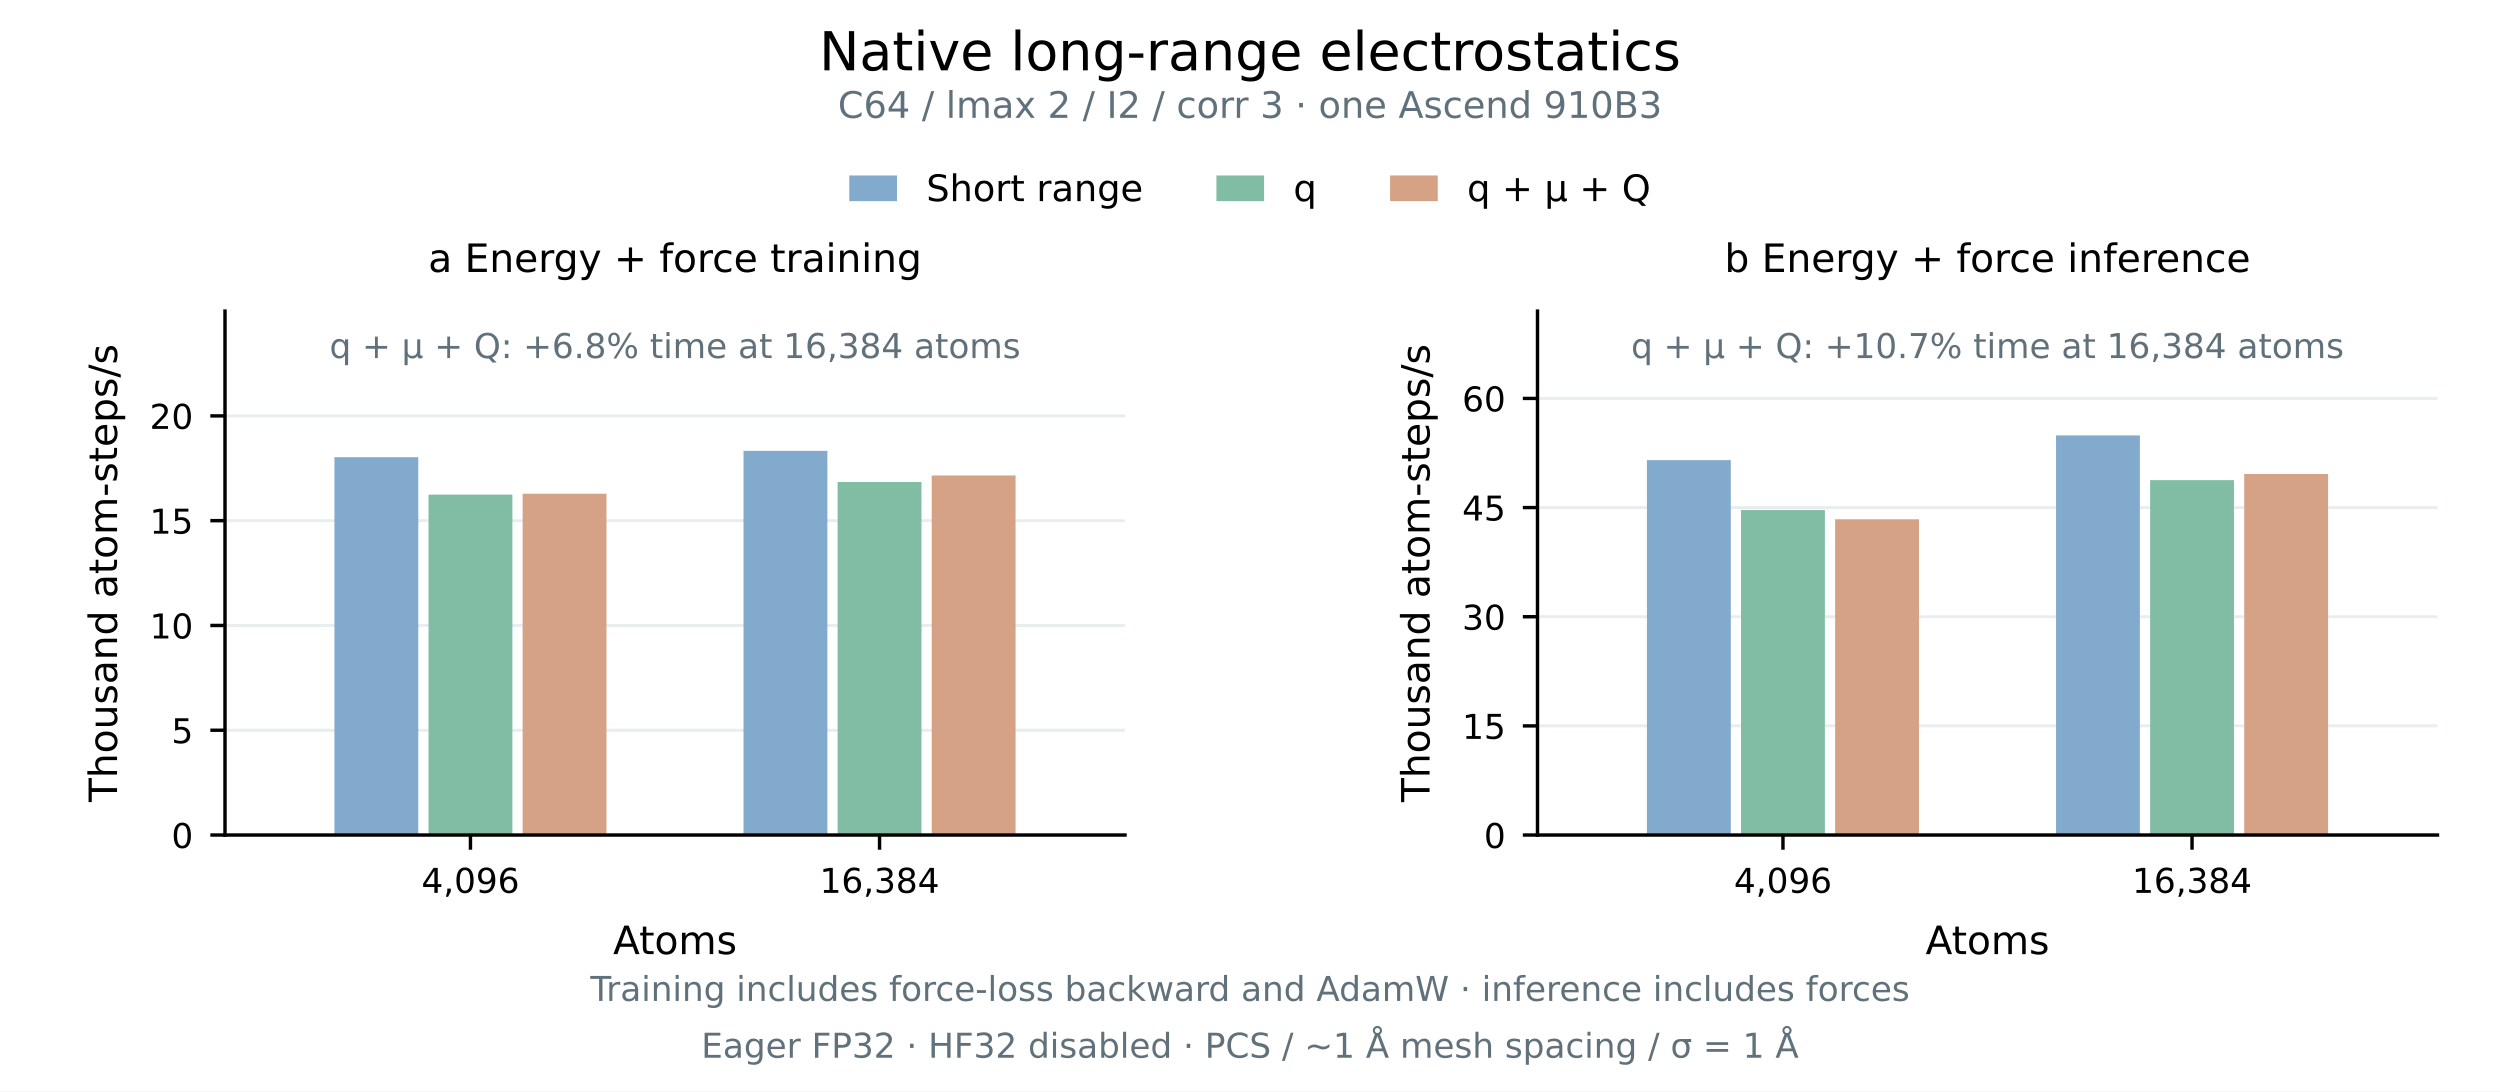
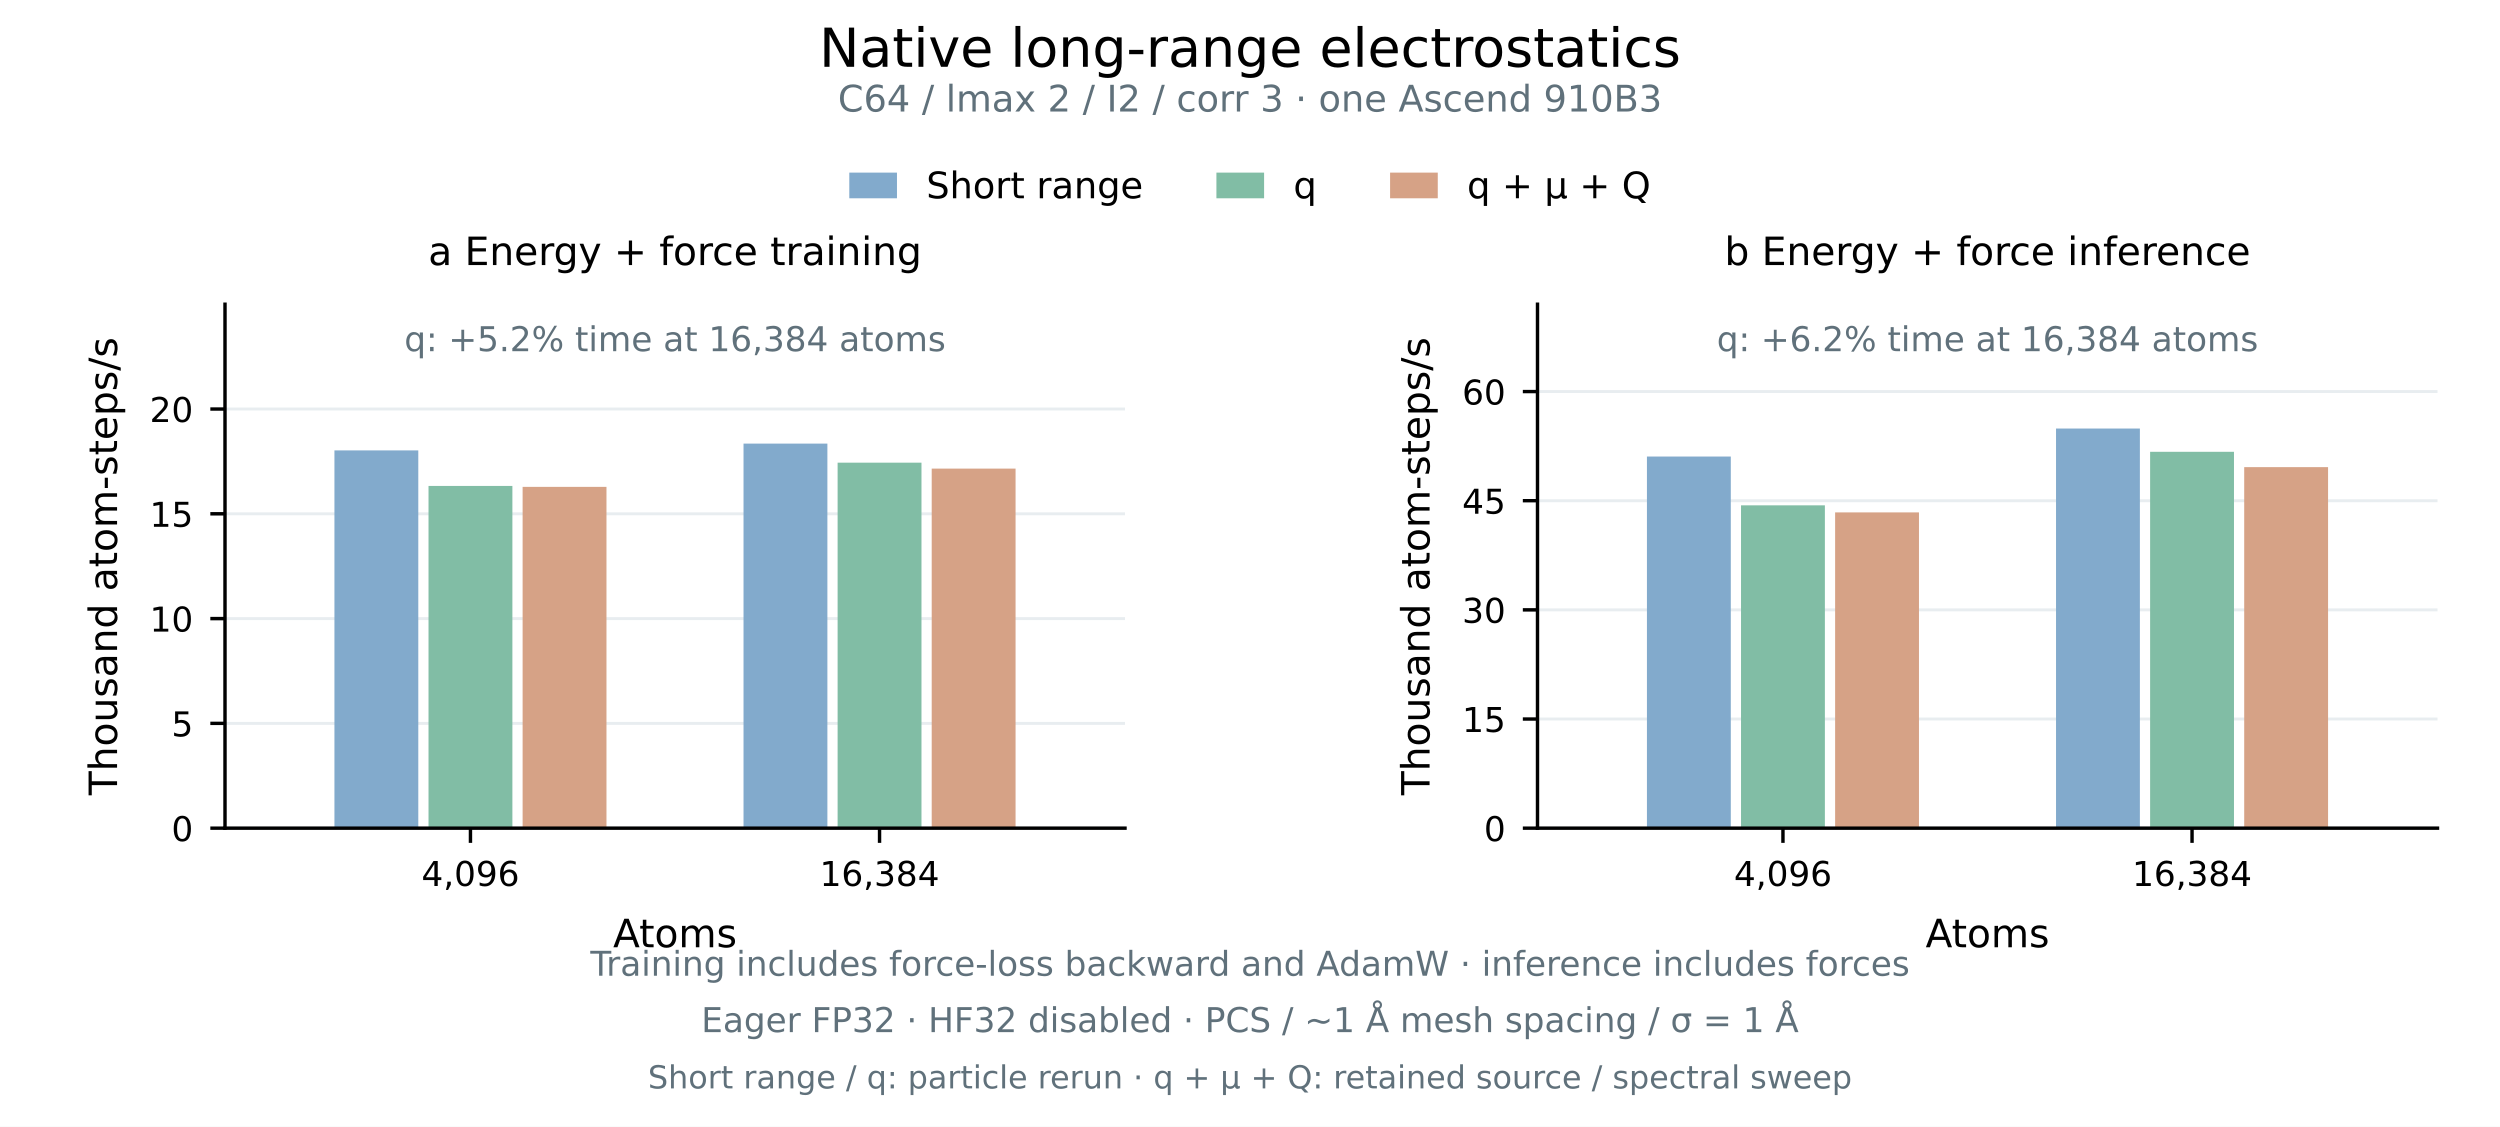
- <svg xmlns="http://www.w3.org/2000/svg" xmlns:xlink="http://www.w3.org/1999/xlink" width="511.2pt" height="223.2pt" viewBox="0 0 511.2 223.2" version="1.1">
+ <svg xmlns="http://www.w3.org/2000/svg" xmlns:xlink="http://www.w3.org/1999/xlink" width="511.2pt" height="230.4pt" viewBox="0 0 511.2 230.4" version="1.1">
  <defs>
    <style type="text/css">*{stroke-linejoin: round; stroke-linecap: butt}</style>
  </defs>
  <g id="figure_1">
    <g id="patch_1">
-       <path d="M 0 223.2 L 511.2 223.2 L 511.2 0 L 0 0 z " style="fill: #ffffff" />
+       <path d="M 0 230.4 L 511.2 230.4 L 511.2 0 L 0 0 z " style="fill: #ffffff" />
    </g>
    <g id="axes_1">
      <g id="patch_2">
-         <path d="M 46.008 170.748 L 230.04 170.748 L 230.04 63.612 L 46.008 63.612 z " style="fill: #ffffff" />
+         <path d="M 46.008 169.344 L 230.04 169.344 L 230.04 62.208 L 46.008 62.208 z " style="fill: #ffffff" />
      </g>
      <g id="matplotlib.axis_1">
        <g id="xtick_1">
          <g id="line2d_1">
            <defs>
-               <path id="m58e9a5af7b" d="M 0 0 L 0 3 " style="stroke: #000000; stroke-width: 0.7" />
+               <path id="m7600a6f71d" d="M 0 0 L 0 3 " style="stroke: #000000; stroke-width: 0.7" />
            </defs>
            <g>
-               <use xlink:href="#m58e9a5af7b" x="96.199" y="170.748" style="stroke: #000000; stroke-width: 0.7" />
+               <use xlink:href="#m7600a6f71d" x="96.199" y="169.344" style="stroke: #000000; stroke-width: 0.7" />
            </g>
          </g>
          <g id="text_1">
-             <text style="font-size: 7px; font-family: 'DejaVu Sans'; text-anchor: middle" x="96.199" y="182.567" transform="rotate(-0 96.19854 182.5669)">4,096</text>
+             <text style="font-size: 7px; font-family: 'DejaVu Sans'; text-anchor: middle" x="96.199" y="181.163" transform="rotate(-0 96.19854 181.1629)">4,096</text>
          </g>
        </g>
        <g id="xtick_2">
          <g id="line2d_2">
            <g>
-               <use xlink:href="#m58e9a5af7b" x="179.849" y="170.748" style="stroke: #000000; stroke-width: 0.7" />
+               <use xlink:href="#m7600a6f71d" x="179.849" y="169.344" style="stroke: #000000; stroke-width: 0.7" />
            </g>
          </g>
          <g id="text_2">
-             <text style="font-size: 7px; font-family: 'DejaVu Sans'; text-anchor: middle" x="179.849" y="182.567" transform="rotate(-0 179.8495 182.5669)">16,384</text>
+             <text style="font-size: 7px; font-family: 'DejaVu Sans'; text-anchor: middle" x="179.849" y="181.163" transform="rotate(-0 179.8495 181.1629)">16,384</text>
          </g>
        </g>
        <g id="text_3">
-           <text style="font-size: 8px; font-family: 'DejaVu Sans'; text-anchor: middle" x="138.024" y="195.101" transform="rotate(-0 138.024 195.1014)">Atoms</text>
+           <text style="font-size: 8px; font-family: 'DejaVu Sans'; text-anchor: middle" x="138.024" y="193.697" transform="rotate(-0 138.024 193.6974)">Atoms</text>
        </g>
      </g>
      <g id="matplotlib.axis_2">
        <g id="ytick_1">
          <g id="line2d_3">
-             <path d="M 46.008 170.748 L 230.04 170.748 " clip-path="url(#pbf0cbcaa6a)" style="fill: none; stroke: #e8edf0; stroke-width: 0.6; stroke-linecap: square" />
+             <path d="M 46.008 169.344 L 230.04 169.344 " clip-path="url(#p1170fbe0c0)" style="fill: none; stroke: #e8edf0; stroke-width: 0.6; stroke-linecap: square" />
          </g>
          <g id="line2d_4">
            <defs>
-               <path id="m2e63975d95" d="M 0 0 L -3 0 " style="stroke: #000000; stroke-width: 0.7" />
+               <path id="m09fb574adb" d="M 0 0 L -3 0 " style="stroke: #000000; stroke-width: 0.7" />
            </defs>
            <g>
-               <use xlink:href="#m2e63975d95" x="46.008" y="170.748" style="stroke: #000000; stroke-width: 0.7" />
+               <use xlink:href="#m09fb574adb" x="46.008" y="169.344" style="stroke: #000000; stroke-width: 0.7" />
            </g>
          </g>
          <g id="text_4">
-             <text style="font-size: 7px; font-family: 'DejaVu Sans'; text-anchor: end" x="39.508" y="173.407" transform="rotate(-0 39.508 173.4075)">0</text>
+             <text style="font-size: 7px; font-family: 'DejaVu Sans'; text-anchor: end" x="39.508" y="172.003" transform="rotate(-0 39.508 172.0035)">0</text>
          </g>
        </g>
        <g id="ytick_2">
          <g id="line2d_5">
-             <path d="M 46.008 149.321 L 230.04 149.321 " clip-path="url(#pbf0cbcaa6a)" style="fill: none; stroke: #e8edf0; stroke-width: 0.6; stroke-linecap: square" />
+             <path d="M 46.008 147.917 L 230.04 147.917 " clip-path="url(#p1170fbe0c0)" style="fill: none; stroke: #e8edf0; stroke-width: 0.6; stroke-linecap: square" />
          </g>
          <g id="line2d_6">
            <g>
-               <use xlink:href="#m2e63975d95" x="46.008" y="149.321" style="stroke: #000000; stroke-width: 0.7" />
+               <use xlink:href="#m09fb574adb" x="46.008" y="147.917" style="stroke: #000000; stroke-width: 0.7" />
            </g>
          </g>
          <g id="text_5">
-             <text style="font-size: 7px; font-family: 'DejaVu Sans'; text-anchor: end" x="39.508" y="151.98" transform="rotate(-0 39.508 151.9803)">5</text>
+             <text style="font-size: 7px; font-family: 'DejaVu Sans'; text-anchor: end" x="39.508" y="150.576" transform="rotate(-0 39.508 150.5763)">5</text>
          </g>
        </g>
        <g id="ytick_3">
          <g id="line2d_7">
-             <path d="M 46.008 127.894 L 230.04 127.894 " clip-path="url(#pbf0cbcaa6a)" style="fill: none; stroke: #e8edf0; stroke-width: 0.6; stroke-linecap: square" />
+             <path d="M 46.008 126.49 L 230.04 126.49 " clip-path="url(#p1170fbe0c0)" style="fill: none; stroke: #e8edf0; stroke-width: 0.6; stroke-linecap: square" />
          </g>
          <g id="line2d_8">
            <g>
-               <use xlink:href="#m2e63975d95" x="46.008" y="127.894" style="stroke: #000000; stroke-width: 0.7" />
+               <use xlink:href="#m09fb574adb" x="46.008" y="126.49" style="stroke: #000000; stroke-width: 0.7" />
            </g>
          </g>
          <g id="text_6">
-             <text style="font-size: 7px; font-family: 'DejaVu Sans'; text-anchor: end" x="39.508" y="130.553" transform="rotate(-0 39.508 130.5531)">10</text>
+             <text style="font-size: 7px; font-family: 'DejaVu Sans'; text-anchor: end" x="39.508" y="129.149" transform="rotate(-0 39.508 129.1491)">10</text>
          </g>
        </g>
        <g id="ytick_4">
          <g id="line2d_9">
-             <path d="M 46.008 106.466 L 230.04 106.466 " clip-path="url(#pbf0cbcaa6a)" style="fill: none; stroke: #e8edf0; stroke-width: 0.6; stroke-linecap: square" />
+             <path d="M 46.008 105.062 L 230.04 105.062 " clip-path="url(#p1170fbe0c0)" style="fill: none; stroke: #e8edf0; stroke-width: 0.6; stroke-linecap: square" />
          </g>
          <g id="line2d_10">
            <g>
-               <use xlink:href="#m2e63975d95" x="46.008" y="106.466" style="stroke: #000000; stroke-width: 0.7" />
+               <use xlink:href="#m09fb574adb" x="46.008" y="105.062" style="stroke: #000000; stroke-width: 0.7" />
            </g>
          </g>
          <g id="text_7">
-             <text style="font-size: 7px; font-family: 'DejaVu Sans'; text-anchor: end" x="39.508" y="109.126" transform="rotate(-0 39.508 109.1259)">15</text>
+             <text style="font-size: 7px; font-family: 'DejaVu Sans'; text-anchor: end" x="39.508" y="107.722" transform="rotate(-0 39.508 107.7219)">15</text>
          </g>
        </g>
        <g id="ytick_5">
          <g id="line2d_11">
-             <path d="M 46.008 85.039 L 230.04 85.039 " clip-path="url(#pbf0cbcaa6a)" style="fill: none; stroke: #e8edf0; stroke-width: 0.6; stroke-linecap: square" />
+             <path d="M 46.008 83.635 L 230.04 83.635 " clip-path="url(#p1170fbe0c0)" style="fill: none; stroke: #e8edf0; stroke-width: 0.6; stroke-linecap: square" />
          </g>
          <g id="line2d_12">
            <g>
-               <use xlink:href="#m2e63975d95" x="46.008" y="85.039" style="stroke: #000000; stroke-width: 0.7" />
+               <use xlink:href="#m09fb574adb" x="46.008" y="83.635" style="stroke: #000000; stroke-width: 0.7" />
            </g>
          </g>
          <g id="text_8">
-             <text style="font-size: 7px; font-family: 'DejaVu Sans'; text-anchor: end" x="39.508" y="87.699" transform="rotate(-0 39.508 87.69865)">20</text>
+             <text style="font-size: 7px; font-family: 'DejaVu Sans'; text-anchor: end" x="39.508" y="86.295" transform="rotate(-0 39.508 86.29465)">20</text>
          </g>
        </g>
        <g id="text_9">
-           <text style="font-size: 8px; font-family: 'DejaVu Sans'; text-anchor: middle" x="23.937" y="117.18" transform="rotate(-90 23.93675 117.18)">Thousand atom-steps/s</text>
+           <text style="font-size: 8px; font-family: 'DejaVu Sans'; text-anchor: middle" x="23.937" y="115.776" transform="rotate(-90 23.93675 115.776)">Thousand atom-steps/s</text>
        </g>
      </g>
      <g id="patch_3">
-         <path d="M 68.385 170.748 L 85.533 170.748 L 85.533 93.488 L 68.385 93.488 z " clip-path="url(#pbf0cbcaa6a)" style="fill: #82aacc" />
+         <path d="M 68.385 169.344 L 85.533 169.344 L 85.533 92.103 L 68.385 92.103 z " clip-path="url(#p1170fbe0c0)" style="fill: #82aacc" />
      </g>
      <g id="patch_4">
-         <path d="M 152.036 170.748 L 169.184 170.748 L 169.184 92.192 L 152.036 92.192 z " clip-path="url(#pbf0cbcaa6a)" style="fill: #82aacc" />
+         <path d="M 152.036 169.344 L 169.184 169.344 L 169.184 90.711 L 152.036 90.711 z " clip-path="url(#p1170fbe0c0)" style="fill: #82aacc" />
      </g>
      <g id="patch_5">
-         <path d="M 87.624 170.748 L 104.773 170.748 L 104.773 101.137 L 87.624 101.137 z " clip-path="url(#pbf0cbcaa6a)" style="fill: #81bda5" />
+         <path d="M 87.624 169.344 L 104.773 169.344 L 104.773 99.358 L 87.624 99.358 z " clip-path="url(#p1170fbe0c0)" style="fill: #81bda5" />
      </g>
      <g id="patch_6">
-         <path d="M 171.275 170.748 L 188.424 170.748 L 188.424 98.566 L 171.275 98.566 z " clip-path="url(#pbf0cbcaa6a)" style="fill: #81bda5" />
+         <path d="M 171.275 169.344 L 188.424 169.344 L 188.424 94.61 L 171.275 94.61 z " clip-path="url(#p1170fbe0c0)" style="fill: #81bda5" />
      </g>
      <g id="patch_7">
-         <path d="M 106.864 170.748 L 124.012 170.748 L 124.012 100.964 L 106.864 100.964 z " clip-path="url(#pbf0cbcaa6a)" style="fill: #d6a286" />
+         <path d="M 106.864 169.344 L 124.012 169.344 L 124.012 99.56 L 106.864 99.56 z " clip-path="url(#p1170fbe0c0)" style="fill: #d6a286" />
      </g>
      <g id="patch_8">
-         <path d="M 190.515 170.748 L 207.663 170.748 L 207.663 97.222 L 190.515 97.222 z " clip-path="url(#pbf0cbcaa6a)" style="fill: #d6a286" />
+         <path d="M 190.515 169.344 L 207.663 169.344 L 207.663 95.818 L 190.515 95.818 z " clip-path="url(#p1170fbe0c0)" style="fill: #d6a286" />
      </g>
      <g id="patch_9">
-         <path d="M 46.008 170.748 L 46.008 63.612 " style="fill: none; stroke: #000000; stroke-width: 0.7; stroke-linejoin: miter; stroke-linecap: square" />
+         <path d="M 46.008 169.344 L 46.008 62.208 " style="fill: none; stroke: #000000; stroke-width: 0.7; stroke-linejoin: miter; stroke-linecap: square" />
      </g>
      <g id="patch_10">
-         <path d="M 46.008 170.748 L 230.04 170.748 " style="fill: none; stroke: #000000; stroke-width: 0.7; stroke-linejoin: miter; stroke-linecap: square" />
+         <path d="M 46.008 169.344 L 230.04 169.344 " style="fill: none; stroke: #000000; stroke-width: 0.7; stroke-linejoin: miter; stroke-linecap: square" />
      </g>
      <g id="text_10">
-         <text style="font-size: 7px; font-family: 'DejaVu Sans'; text-anchor: middle; fill: #60717b" x="138.024" y="73.216" transform="rotate(-0 138.024 73.21635)">q + μ + Q: +6.8% time at 16,384 atoms</text>
+         <text style="font-size: 7px; font-family: 'DejaVu Sans'; text-anchor: middle; fill: #60717b" x="138.024" y="71.812" transform="rotate(-0 138.024 71.81235)">q: +5.2% time at 16,384 atoms</text>
      </g>
      <g id="text_11">
-         <text style="font-size: 8px; font-family: 'DejaVu Sans'; text-anchor: middle" x="138.024" y="55.612" transform="rotate(-0 138.024 55.612)">a  Energy + force training</text>
+         <text style="font-size: 8px; font-family: 'DejaVu Sans'; text-anchor: middle" x="138.024" y="54.208" transform="rotate(-0 138.024 54.208)">a  Energy + force training</text>
      </g>
    </g>
    <g id="axes_2">
      <g id="patch_11">
-         <path d="M 314.388 170.748 L 498.42 170.748 L 498.42 63.612 L 314.388 63.612 z " style="fill: #ffffff" />
+         <path d="M 314.388 169.344 L 498.42 169.344 L 498.42 62.208 L 314.388 62.208 z " style="fill: #ffffff" />
      </g>
      <g id="matplotlib.axis_3">
        <g id="xtick_3">
          <g id="line2d_13">
            <g>
-               <use xlink:href="#m58e9a5af7b" x="364.579" y="170.748" style="stroke: #000000; stroke-width: 0.7" />
+               <use xlink:href="#m7600a6f71d" x="364.579" y="169.344" style="stroke: #000000; stroke-width: 0.7" />
            </g>
          </g>
          <g id="text_12">
-             <text style="font-size: 7px; font-family: 'DejaVu Sans'; text-anchor: middle" x="364.579" y="182.567" transform="rotate(-0 364.5785 182.5669)">4,096</text>
+             <text style="font-size: 7px; font-family: 'DejaVu Sans'; text-anchor: middle" x="364.579" y="181.163" transform="rotate(-0 364.5785 181.1629)">4,096</text>
          </g>
        </g>
        <g id="xtick_4">
          <g id="line2d_14">
            <g>
-               <use xlink:href="#m58e9a5af7b" x="448.229" y="170.748" style="stroke: #000000; stroke-width: 0.7" />
+               <use xlink:href="#m7600a6f71d" x="448.229" y="169.344" style="stroke: #000000; stroke-width: 0.7" />
            </g>
          </g>
          <g id="text_13">
-             <text style="font-size: 7px; font-family: 'DejaVu Sans'; text-anchor: middle" x="448.229" y="182.567" transform="rotate(-0 448.2295 182.5669)">16,384</text>
+             <text style="font-size: 7px; font-family: 'DejaVu Sans'; text-anchor: middle" x="448.229" y="181.163" transform="rotate(-0 448.2295 181.1629)">16,384</text>
          </g>
        </g>
        <g id="text_14">
-           <text style="font-size: 8px; font-family: 'DejaVu Sans'; text-anchor: middle" x="406.404" y="195.101" transform="rotate(-0 406.404 195.1014)">Atoms</text>
+           <text style="font-size: 8px; font-family: 'DejaVu Sans'; text-anchor: middle" x="406.404" y="193.697" transform="rotate(-0 406.404 193.6974)">Atoms</text>
        </g>
      </g>
      <g id="matplotlib.axis_4">
        <g id="ytick_6">
          <g id="line2d_15">
-             <path d="M 314.388 170.748 L 498.42 170.748 " clip-path="url(#pe71c378e8d)" style="fill: none; stroke: #e8edf0; stroke-width: 0.6; stroke-linecap: square" />
+             <path d="M 314.388 169.344 L 498.42 169.344 " clip-path="url(#p6064a6483e)" style="fill: none; stroke: #e8edf0; stroke-width: 0.6; stroke-linecap: square" />
          </g>
          <g id="line2d_16">
            <g>
-               <use xlink:href="#m2e63975d95" x="314.388" y="170.748" style="stroke: #000000; stroke-width: 0.7" />
+               <use xlink:href="#m09fb574adb" x="314.388" y="169.344" style="stroke: #000000; stroke-width: 0.7" />
            </g>
          </g>
          <g id="text_15">
-             <text style="font-size: 7px; font-family: 'DejaVu Sans'; text-anchor: end" x="307.888" y="173.407" transform="rotate(-0 307.888 173.4075)">0</text>
+             <text style="font-size: 7px; font-family: 'DejaVu Sans'; text-anchor: end" x="307.888" y="172.003" transform="rotate(-0 307.888 172.0035)">0</text>
          </g>
        </g>
        <g id="ytick_7">
          <g id="line2d_17">
-             <path d="M 314.388 148.428 L 498.42 148.428 " clip-path="url(#pe71c378e8d)" style="fill: none; stroke: #e8edf0; stroke-width: 0.6; stroke-linecap: square" />
+             <path d="M 314.388 147.024 L 498.42 147.024 " clip-path="url(#p6064a6483e)" style="fill: none; stroke: #e8edf0; stroke-width: 0.6; stroke-linecap: square" />
          </g>
          <g id="line2d_18">
            <g>
-               <use xlink:href="#m2e63975d95" x="314.388" y="148.428" style="stroke: #000000; stroke-width: 0.7" />
+               <use xlink:href="#m09fb574adb" x="314.388" y="147.024" style="stroke: #000000; stroke-width: 0.7" />
            </g>
          </g>
          <g id="text_16">
-             <text style="font-size: 7px; font-family: 'DejaVu Sans'; text-anchor: end" x="307.888" y="151.087" transform="rotate(-0 307.888 151.0875)">15</text>
+             <text style="font-size: 7px; font-family: 'DejaVu Sans'; text-anchor: end" x="307.888" y="149.683" transform="rotate(-0 307.888 149.6835)">15</text>
          </g>
        </g>
        <g id="ytick_8">
          <g id="line2d_19">
-             <path d="M 314.388 126.108 L 498.42 126.108 " clip-path="url(#pe71c378e8d)" style="fill: none; stroke: #e8edf0; stroke-width: 0.6; stroke-linecap: square" />
+             <path d="M 314.388 124.704 L 498.42 124.704 " clip-path="url(#p6064a6483e)" style="fill: none; stroke: #e8edf0; stroke-width: 0.6; stroke-linecap: square" />
          </g>
          <g id="line2d_20">
            <g>
-               <use xlink:href="#m2e63975d95" x="314.388" y="126.108" style="stroke: #000000; stroke-width: 0.7" />
+               <use xlink:href="#m09fb574adb" x="314.388" y="124.704" style="stroke: #000000; stroke-width: 0.7" />
            </g>
          </g>
          <g id="text_17">
-             <text style="font-size: 7px; font-family: 'DejaVu Sans'; text-anchor: end" x="307.888" y="128.767" transform="rotate(-0 307.888 128.7675)">30</text>
+             <text style="font-size: 7px; font-family: 'DejaVu Sans'; text-anchor: end" x="307.888" y="127.363" transform="rotate(-0 307.888 127.3635)">30</text>
          </g>
        </g>
        <g id="ytick_9">
          <g id="line2d_21">
-             <path d="M 314.388 103.788 L 498.42 103.788 " clip-path="url(#pe71c378e8d)" style="fill: none; stroke: #e8edf0; stroke-width: 0.6; stroke-linecap: square" />
+             <path d="M 314.388 102.384 L 498.42 102.384 " clip-path="url(#p6064a6483e)" style="fill: none; stroke: #e8edf0; stroke-width: 0.6; stroke-linecap: square" />
          </g>
          <g id="line2d_22">
            <g>
-               <use xlink:href="#m2e63975d95" x="314.388" y="103.788" style="stroke: #000000; stroke-width: 0.7" />
+               <use xlink:href="#m09fb574adb" x="314.388" y="102.384" style="stroke: #000000; stroke-width: 0.7" />
            </g>
          </g>
          <g id="text_18">
-             <text style="font-size: 7px; font-family: 'DejaVu Sans'; text-anchor: end" x="307.888" y="106.447" transform="rotate(-0 307.888 106.4475)">45</text>
+             <text style="font-size: 7px; font-family: 'DejaVu Sans'; text-anchor: end" x="307.888" y="105.043" transform="rotate(-0 307.888 105.0435)">45</text>
          </g>
        </g>
        <g id="ytick_10">
          <g id="line2d_23">
-             <path d="M 314.388 81.468 L 498.42 81.468 " clip-path="url(#pe71c378e8d)" style="fill: none; stroke: #e8edf0; stroke-width: 0.6; stroke-linecap: square" />
+             <path d="M 314.388 80.064 L 498.42 80.064 " clip-path="url(#p6064a6483e)" style="fill: none; stroke: #e8edf0; stroke-width: 0.6; stroke-linecap: square" />
          </g>
          <g id="line2d_24">
            <g>
-               <use xlink:href="#m2e63975d95" x="314.388" y="81.468" style="stroke: #000000; stroke-width: 0.7" />
+               <use xlink:href="#m09fb574adb" x="314.388" y="80.064" style="stroke: #000000; stroke-width: 0.7" />
            </g>
          </g>
          <g id="text_19">
-             <text style="font-size: 7px; font-family: 'DejaVu Sans'; text-anchor: end" x="307.888" y="84.127" transform="rotate(-0 307.888 84.12745)">60</text>
+             <text style="font-size: 7px; font-family: 'DejaVu Sans'; text-anchor: end" x="307.888" y="82.723" transform="rotate(-0 307.888 82.72345)">60</text>
          </g>
        </g>
        <g id="text_20">
-           <text style="font-size: 8px; font-family: 'DejaVu Sans'; text-anchor: middle" x="292.317" y="117.18" transform="rotate(-90 292.3168 117.18)">Thousand atom-steps/s</text>
+           <text style="font-size: 8px; font-family: 'DejaVu Sans'; text-anchor: middle" x="292.317" y="115.776" transform="rotate(-90 292.3168 115.776)">Thousand atom-steps/s</text>
        </g>
      </g>
      <g id="patch_12">
-         <path d="M 336.765 170.748 L 353.913 170.748 L 353.913 94.085 L 336.765 94.085 z " clip-path="url(#pe71c378e8d)" style="fill: #82aacc" />
+         <path d="M 336.765 169.344 L 353.913 169.344 L 353.913 93.357 L 336.765 93.357 z " clip-path="url(#p6064a6483e)" style="fill: #82aacc" />
      </g>
      <g id="patch_13">
-         <path d="M 420.416 170.748 L 437.564 170.748 L 437.564 89.035 L 420.416 89.035 z " clip-path="url(#pe71c378e8d)" style="fill: #82aacc" />
+         <path d="M 420.416 169.344 L 437.564 169.344 L 437.564 87.626 L 420.416 87.626 z " clip-path="url(#p6064a6483e)" style="fill: #82aacc" />
      </g>
      <g id="patch_14">
-         <path d="M 356.004 170.748 L 373.153 170.748 L 373.153 104.305 L 356.004 104.305 z " clip-path="url(#pe71c378e8d)" style="fill: #81bda5" />
+         <path d="M 356.004 169.344 L 373.153 169.344 L 373.153 103.333 L 356.004 103.333 z " clip-path="url(#p6064a6483e)" style="fill: #81bda5" />
      </g>
      <g id="patch_15">
-         <path d="M 439.655 170.748 L 456.804 170.748 L 456.804 98.175 L 439.655 98.175 z " clip-path="url(#pe71c378e8d)" style="fill: #81bda5" />
+         <path d="M 439.655 169.344 L 456.804 169.344 L 456.804 92.38 L 439.655 92.38 z " clip-path="url(#p6064a6483e)" style="fill: #81bda5" />
      </g>
      <g id="patch_16">
-         <path d="M 375.244 170.748 L 392.392 170.748 L 392.392 106.184 L 375.244 106.184 z " clip-path="url(#pe71c378e8d)" style="fill: #d6a286" />
+         <path d="M 375.244 169.344 L 392.392 169.344 L 392.392 104.78 L 375.244 104.78 z " clip-path="url(#p6064a6483e)" style="fill: #d6a286" />
      </g>
      <g id="patch_17">
-         <path d="M 458.895 170.748 L 476.043 170.748 L 476.043 96.92 L 458.895 96.92 z " clip-path="url(#pe71c378e8d)" style="fill: #d6a286" />
+         <path d="M 458.895 169.344 L 476.043 169.344 L 476.043 95.516 L 458.895 95.516 z " clip-path="url(#p6064a6483e)" style="fill: #d6a286" />
      </g>
      <g id="patch_18">
-         <path d="M 314.388 170.748 L 314.388 63.612 " style="fill: none; stroke: #000000; stroke-width: 0.7; stroke-linejoin: miter; stroke-linecap: square" />
+         <path d="M 314.388 169.344 L 314.388 62.208 " style="fill: none; stroke: #000000; stroke-width: 0.7; stroke-linejoin: miter; stroke-linecap: square" />
      </g>
      <g id="patch_19">
-         <path d="M 314.388 170.748 L 498.42 170.748 " style="fill: none; stroke: #000000; stroke-width: 0.7; stroke-linejoin: miter; stroke-linecap: square" />
+         <path d="M 314.388 169.344 L 498.42 169.344 " style="fill: none; stroke: #000000; stroke-width: 0.7; stroke-linejoin: miter; stroke-linecap: square" />
      </g>
      <g id="text_21">
-         <text style="font-size: 7px; font-family: 'DejaVu Sans'; text-anchor: middle; fill: #60717b" x="406.404" y="73.216" transform="rotate(-0 406.404 73.21635)">q + μ + Q: +10.7% time at 16,384 atoms</text>
+         <text style="font-size: 7px; font-family: 'DejaVu Sans'; text-anchor: middle; fill: #60717b" x="406.404" y="71.812" transform="rotate(-0 406.404 71.81235)">q: +6.2% time at 16,384 atoms</text>
      </g>
      <g id="text_22">
-         <text style="font-size: 8px; font-family: 'DejaVu Sans'; text-anchor: middle" x="406.404" y="55.612" transform="rotate(-0 406.404 55.612)">b  Energy + force inference</text>
+         <text style="font-size: 8px; font-family: 'DejaVu Sans'; text-anchor: middle" x="406.404" y="54.208" transform="rotate(-0 406.404 54.208)">b  Energy + force inference</text>
      </g>
    </g>
    <g id="text_23">
-       <text style="font-size: 11px; font-family: 'DejaVu Sans'; text-anchor: middle" x="255.6" y="14.385" transform="rotate(-0 255.6 14.38468)">Native long-range electrostatics</text>
+       <text style="font-size: 11px; font-family: 'DejaVu Sans'; text-anchor: middle" x="255.6" y="13.657" transform="rotate(-0 255.6 13.65748)">Native long-range electrostatics</text>
    </g>
    <g id="text_24">
-       <text style="font-size: 7.5px; font-family: 'DejaVu Sans'; text-anchor: middle; fill: #60717b" x="255.6" y="24.106" transform="rotate(-0 255.6 24.1056)">C64 / lmax 2 / I2 / corr 3 · one Ascend 910B3</text>
+       <text style="font-size: 7.5px; font-family: 'DejaVu Sans'; text-anchor: middle; fill: #60717b" x="255.6" y="22.81" transform="rotate(-0 255.6 22.8096)">C64 / lmax 2 / I2 / corr 3 · one Ascend 910B3</text>
    </g>
    <g id="text_25">
-       <text style="font-size: 7px; font-family: 'DejaVu Sans'; text-anchor: middle; fill: #60717b" x="255.6" y="204.674" transform="rotate(-0 255.6 204.6744)">Training includes force-loss backward and AdamW · inference includes forces</text>
+       <text style="font-size: 7px; font-family: 'DejaVu Sans'; text-anchor: middle; fill: #60717b" x="255.6" y="199.526" transform="rotate(-0 255.6 199.5264)">Training includes force-loss backward and AdamW · inference includes forces</text>
    </g>
    <g id="text_26">
-       <text style="font-size: 7px; font-family: 'DejaVu Sans'; text-anchor: middle; fill: #60717b" x="255.6" y="216.281" transform="rotate(-0 255.6 216.2808)">Eager FP32 · HF32 disabled · PCS / ~1 Å mesh spacing / σ = 1 Å</text>
+       <text style="font-size: 7px; font-family: 'DejaVu Sans'; text-anchor: middle; fill: #60717b" x="255.6" y="211.046" transform="rotate(-0 255.6 211.0464)">Eager FP32 · HF32 disabled · PCS / ~1 Å mesh spacing / σ = 1 Å</text>
+     </g>
+     <g id="text_27">
+       <text style="font-size: 6.5px; font-family: 'DejaVu Sans'; text-anchor: middle; fill: #60717b" x="255.6" y="222.566" transform="rotate(-0 255.6 222.5664)">Short range / q: particle rerun · q + μ + Q: retained source / spectral sweep</text>
    </g>
    <g id="legend_1">
      <g id="patch_20">
-         <path d="M 173.664 41.13 L 183.414 41.13 L 183.414 35.88 L 173.664 35.88 z " style="fill: #82aacc" />
-       </g>
-       <g id="text_27">
-         <text style="font-size: 7.5px; font-family: 'DejaVu Sans'; text-anchor: start" x="189.414" y="41.13" transform="rotate(-0 189.4143 41.12953)">Short range</text>
+         <path d="M 173.664 40.546 L 183.414 40.546 L 183.414 35.296 L 173.664 35.296 z " style="fill: #82aacc" />
+       </g>
+       <g id="text_28">
+         <text style="font-size: 7.5px; font-family: 'DejaVu Sans'; text-anchor: start" x="189.414" y="40.546" transform="rotate(-0 189.4143 40.54633)">Short range</text>
      </g>
      <g id="patch_21">
-         <path d="M 248.733 41.13 L 258.483 41.13 L 258.483 35.88 L 248.733 35.88 z " style="fill: #81bda5" />
-       </g>
-       <g id="text_28">
-         <text style="font-size: 7.5px; font-family: 'DejaVu Sans'; text-anchor: start" x="264.483" y="41.13" transform="rotate(-0 264.4834 41.12953)">q</text>
+         <path d="M 248.733 40.546 L 258.483 40.546 L 258.483 35.296 L 248.733 35.296 z " style="fill: #81bda5" />
+       </g>
+       <g id="text_29">
+         <text style="font-size: 7.5px; font-family: 'DejaVu Sans'; text-anchor: start" x="264.483" y="40.546" transform="rotate(-0 264.4834 40.54633)">q</text>
      </g>
      <g id="patch_22">
-         <path d="M 284.245 41.13 L 293.995 41.13 L 293.995 35.88 L 284.245 35.88 z " style="fill: #d6a286" />
-       </g>
-       <g id="text_29">
-         <text style="font-size: 7.5px; font-family: 'DejaVu Sans'; text-anchor: start" x="299.995" y="41.13" transform="rotate(-0 299.9947 41.12953)">q + μ + Q</text>
+         <path d="M 284.245 40.546 L 293.995 40.546 L 293.995 35.296 L 284.245 35.296 z " style="fill: #d6a286" />
+       </g>
+       <g id="text_30">
+         <text style="font-size: 7.5px; font-family: 'DejaVu Sans'; text-anchor: start" x="299.995" y="40.546" transform="rotate(-0 299.9947 40.54633)">q + μ + Q</text>
      </g>
    </g>
  </g>
  <defs>
-     <clipPath id="pbf0cbcaa6a">
-       <rect x="46.008" y="63.612" width="184.032" height="107.136" />
+     <clipPath id="p1170fbe0c0">
+       <rect x="46.008" y="62.208" width="184.032" height="107.136" />
    </clipPath>
-     <clipPath id="pe71c378e8d">
-       <rect x="314.388" y="63.612" width="184.032" height="107.136" />
+     <clipPath id="p6064a6483e">
+       <rect x="314.388" y="62.208" width="184.032" height="107.136" />
    </clipPath>
  </defs>
</svg>
